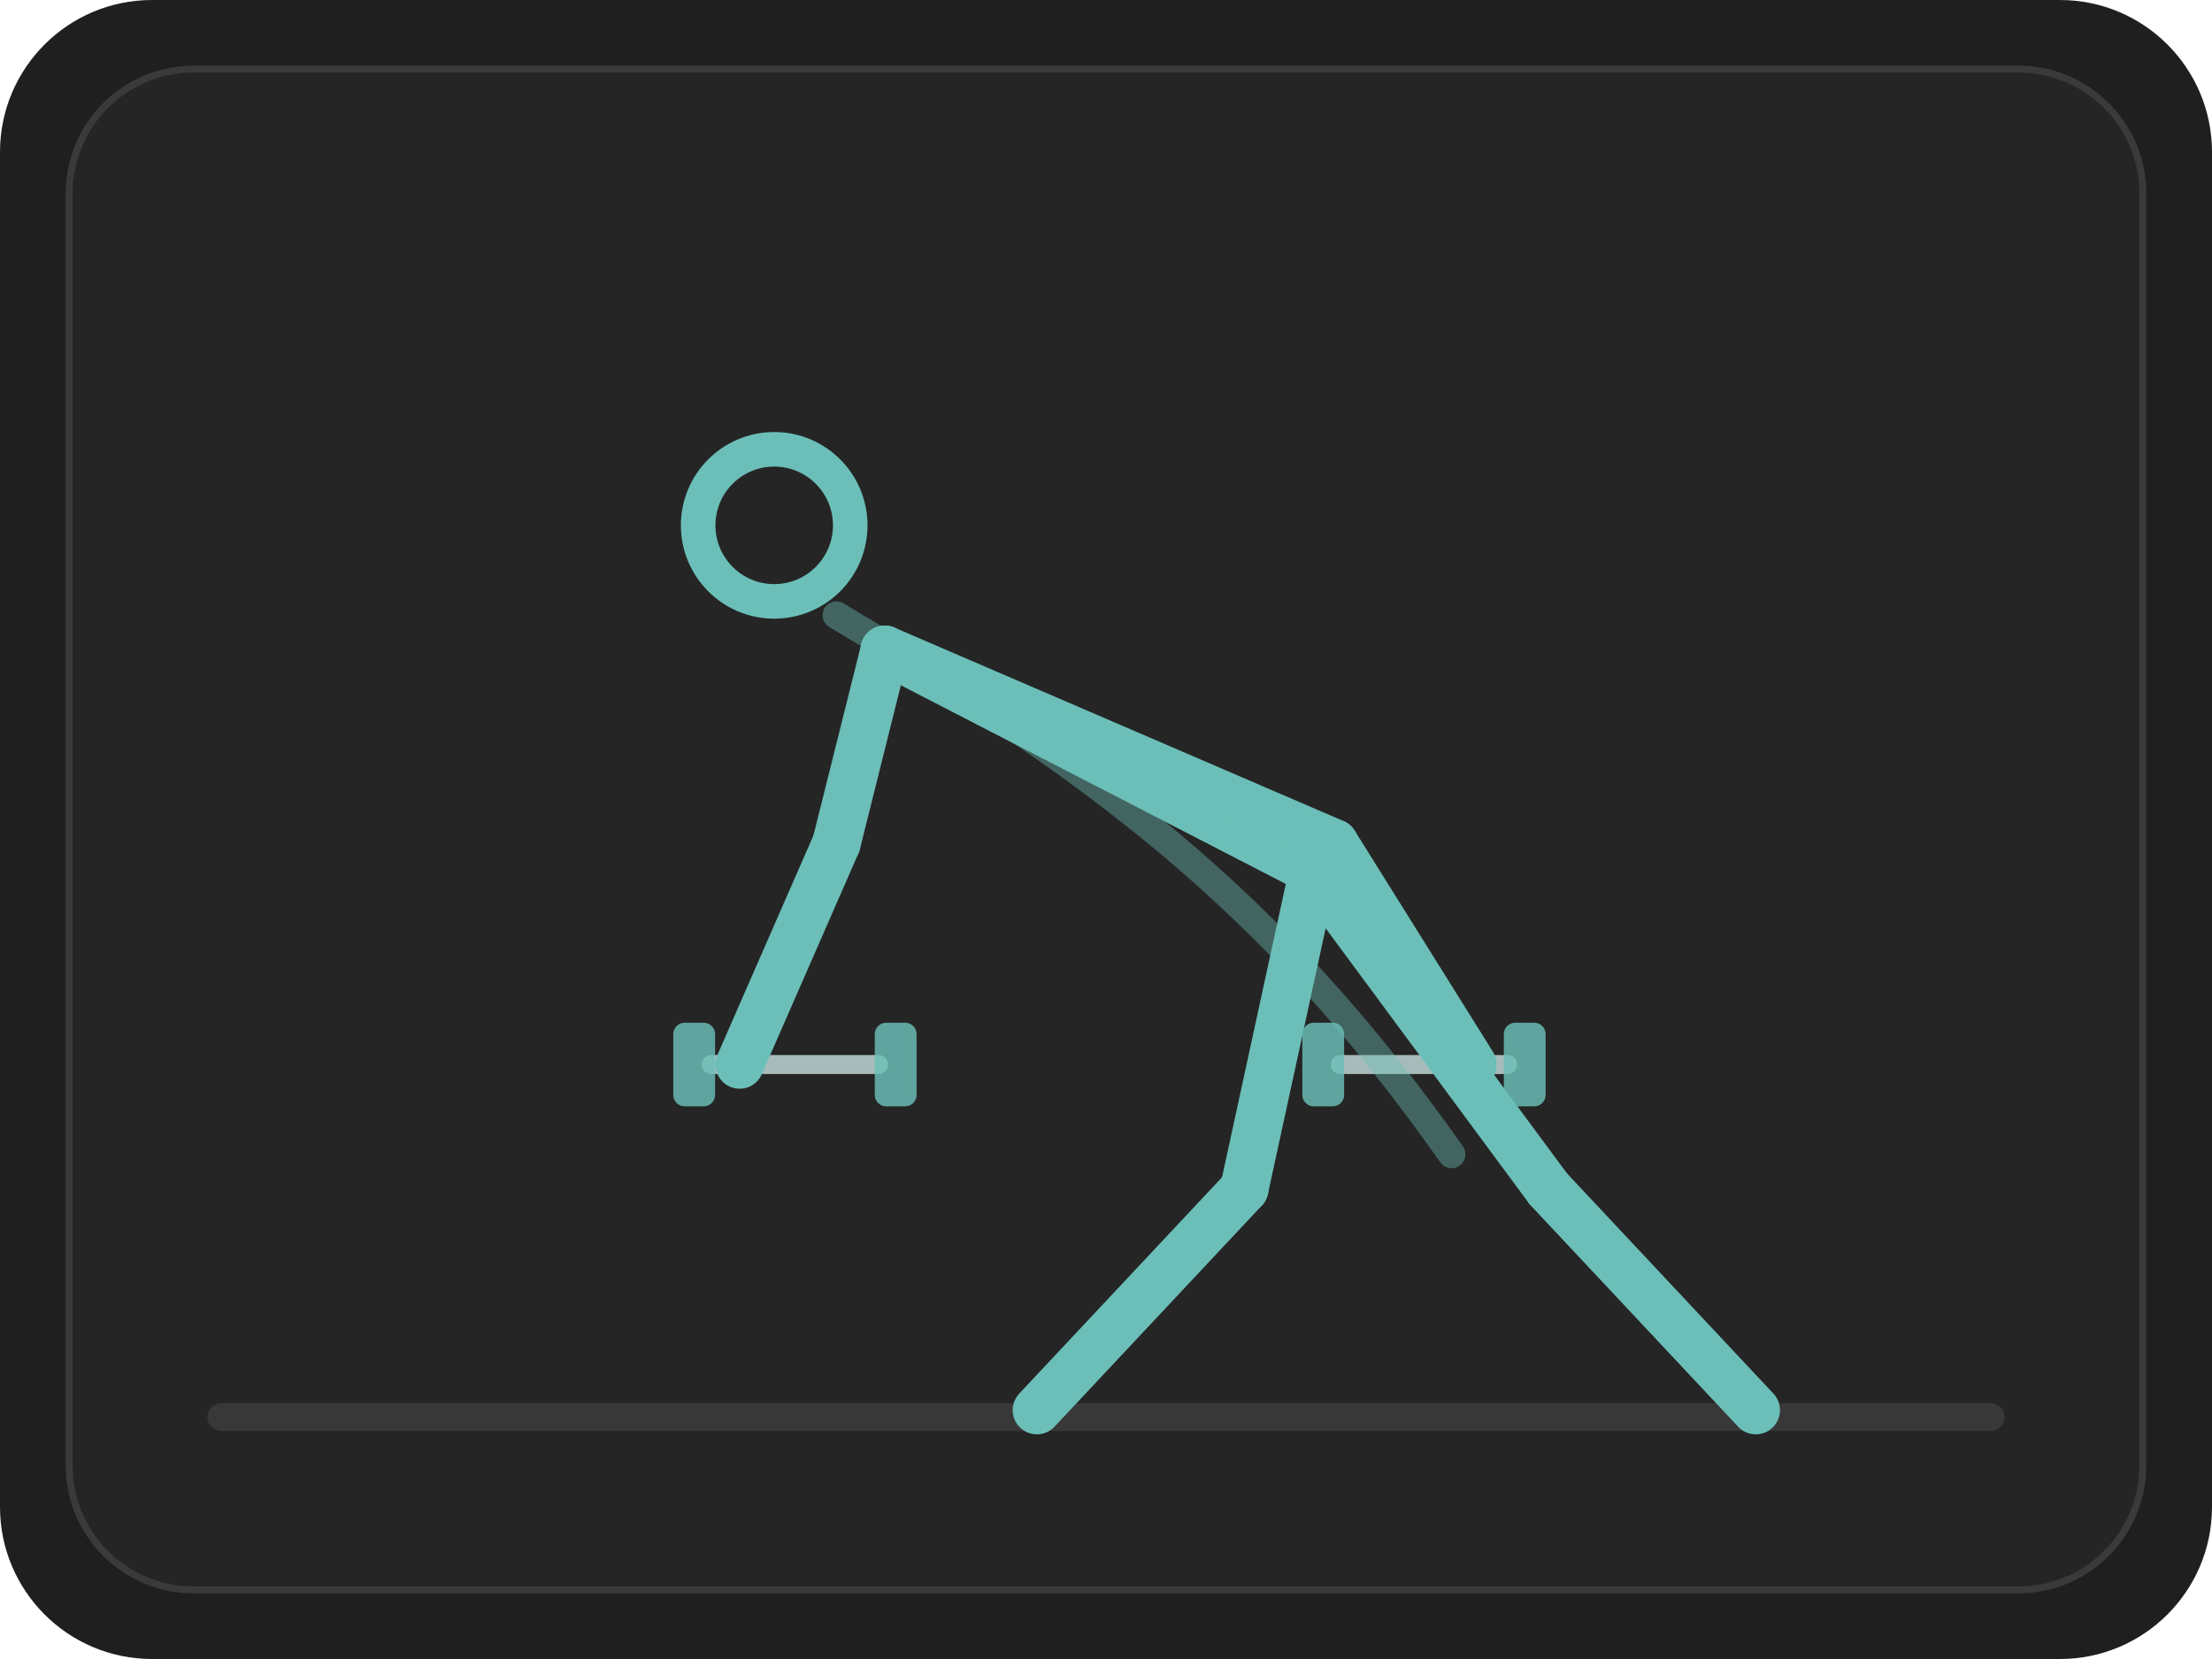
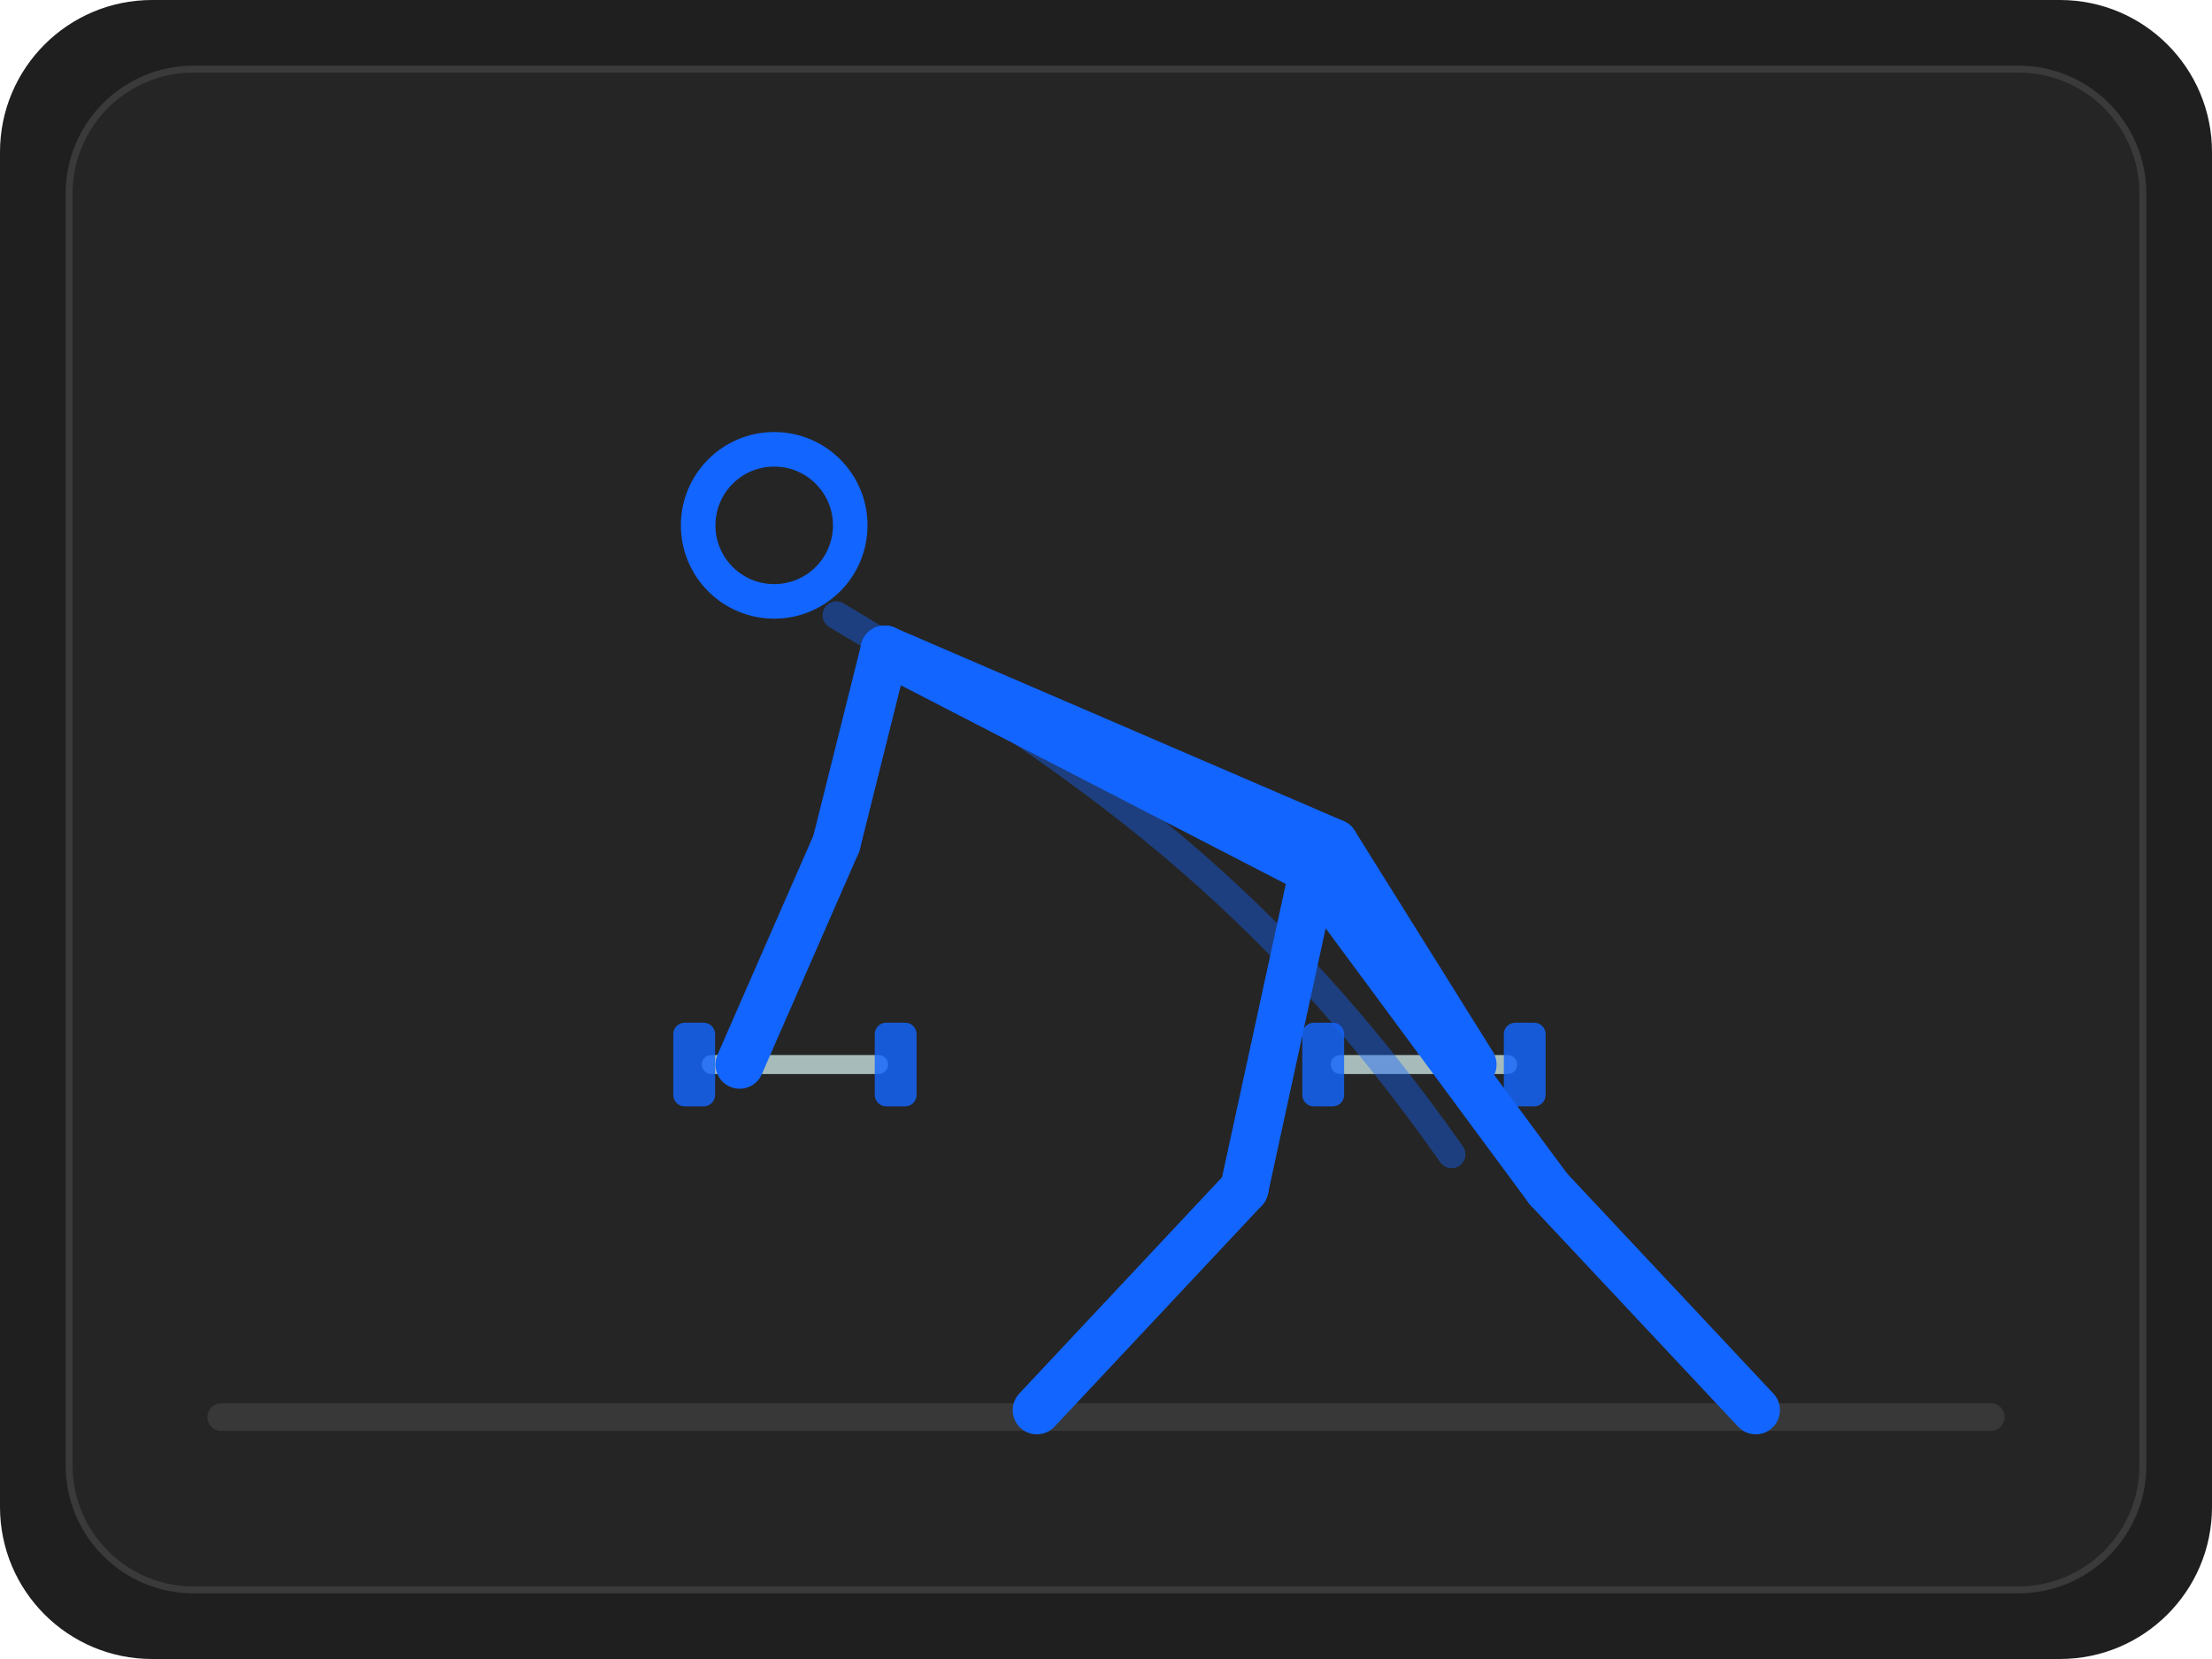
<svg xmlns="http://www.w3.org/2000/svg" width="320" height="240" viewBox="0 0 320 240" fill="none">
  <rect width="320" height="240" rx="22" fill="#1f1f1f" />
  <rect x="10" y="10" width="300" height="220" rx="18" fill="#252525" stroke="#3a3a3a" />
  <line x1="32" y1="205" x2="288" y2="205" stroke="#3a3a3a" stroke-width="4" stroke-linecap="round" opacity="0.9" />
  <g transform="translate(115 154) rotate(0) scale(0.55)">
    <line x1="-22" y1="0" x2="22" y2="0" stroke="#d9f7f4" stroke-width="5" stroke-linecap="round" opacity="0.72" />
-     <rect x="-31" y="-10" width="9" height="20" rx="2" fill="#6bbfb8" stroke="#6bbfb8" stroke-width="2" opacity="0.82" />
-     <rect x="22" y="-10" width="9" height="20" rx="2" fill="#6bbfb8" stroke="#6bbfb8" stroke-width="2" opacity="0.82" />
+     <rect x="-31" y="-10" width="9" height="20" rx="2" fill="#1265fe" stroke="#1265fe" stroke-width="2" opacity="0.82" />
+     <rect x="22" y="-10" width="9" height="20" rx="2" fill="#1265fe" stroke="#1265fe" stroke-width="2" opacity="0.82" />
  </g>
  <g transform="translate(206 154) rotate(0) scale(0.55)">
    <line x1="-22" y1="0" x2="22" y2="0" stroke="#d9f7f4" stroke-width="5" stroke-linecap="round" opacity="0.72" />
-     <rect x="-31" y="-10" width="9" height="20" rx="2" fill="#6bbfb8" stroke="#6bbfb8" stroke-width="2" opacity="0.82" />
-     <rect x="22" y="-10" width="9" height="20" rx="2" fill="#6bbfb8" stroke="#6bbfb8" stroke-width="2" opacity="0.82" />
+     <rect x="-31" y="-10" width="9" height="20" rx="2" fill="#1265fe" stroke="#1265fe" stroke-width="2" opacity="0.82" />
+     <rect x="22" y="-10" width="9" height="20" rx="2" fill="#1265fe" stroke="#1265fe" stroke-width="2" opacity="0.82" />
  </g>
-   <path d="M121 89 C158 111 184 130 210 167" fill="none" stroke="#6bbfb8" stroke-width="4" stroke-linecap="round" stroke-linejoin="round" opacity="0.42" />
-   <circle cx="112" cy="76" r="11" fill="#252525" stroke="#6bbfb8" stroke-width="5" />
-   <line x1="128" y1="94" x2="190" y2="126" stroke="#6bbfb8" stroke-width="7" stroke-linecap="round" opacity="1" />
-   <line x1="128" y1="94" x2="121" y2="122" stroke="#6bbfb8" stroke-width="7" stroke-linecap="round" opacity="1" />
-   <line x1="121" y1="122" x2="107" y2="154" stroke="#6bbfb8" stroke-width="7" stroke-linecap="round" opacity="1" />
-   <line x1="128" y1="94" x2="193" y2="122" stroke="#6bbfb8" stroke-width="7" stroke-linecap="round" opacity="1" />
-   <line x1="193" y1="122" x2="213" y2="154" stroke="#6bbfb8" stroke-width="7" stroke-linecap="round" opacity="1" />
-   <line x1="190" y1="126" x2="180" y2="172" stroke="#6bbfb8" stroke-width="7" stroke-linecap="round" opacity="1" />
-   <line x1="180" y1="172" x2="150" y2="204" stroke="#6bbfb8" stroke-width="7" stroke-linecap="round" opacity="1" />
-   <line x1="190" y1="126" x2="224" y2="172" stroke="#6bbfb8" stroke-width="7" stroke-linecap="round" opacity="1" />
-   <line x1="224" y1="172" x2="254" y2="204" stroke="#6bbfb8" stroke-width="7" stroke-linecap="round" opacity="1" />
+   <path d="M121 89 C158 111 184 130 210 167" fill="none" stroke="#1265fe" stroke-width="4" stroke-linecap="round" stroke-linejoin="round" opacity="0.42" />
+   <circle cx="112" cy="76" r="11" fill="#252525" stroke="#1265fe" stroke-width="5" />
+   <line x1="128" y1="94" x2="190" y2="126" stroke="#1265fe" stroke-width="7" stroke-linecap="round" opacity="1" />
+   <line x1="128" y1="94" x2="121" y2="122" stroke="#1265fe" stroke-width="7" stroke-linecap="round" opacity="1" />
+   <line x1="121" y1="122" x2="107" y2="154" stroke="#1265fe" stroke-width="7" stroke-linecap="round" opacity="1" />
+   <line x1="128" y1="94" x2="193" y2="122" stroke="#1265fe" stroke-width="7" stroke-linecap="round" opacity="1" />
+   <line x1="193" y1="122" x2="213" y2="154" stroke="#1265fe" stroke-width="7" stroke-linecap="round" opacity="1" />
+   <line x1="190" y1="126" x2="180" y2="172" stroke="#1265fe" stroke-width="7" stroke-linecap="round" opacity="1" />
+   <line x1="180" y1="172" x2="150" y2="204" stroke="#1265fe" stroke-width="7" stroke-linecap="round" opacity="1" />
+   <line x1="190" y1="126" x2="224" y2="172" stroke="#1265fe" stroke-width="7" stroke-linecap="round" opacity="1" />
+   <line x1="224" y1="172" x2="254" y2="204" stroke="#1265fe" stroke-width="7" stroke-linecap="round" opacity="1" />
</svg>
